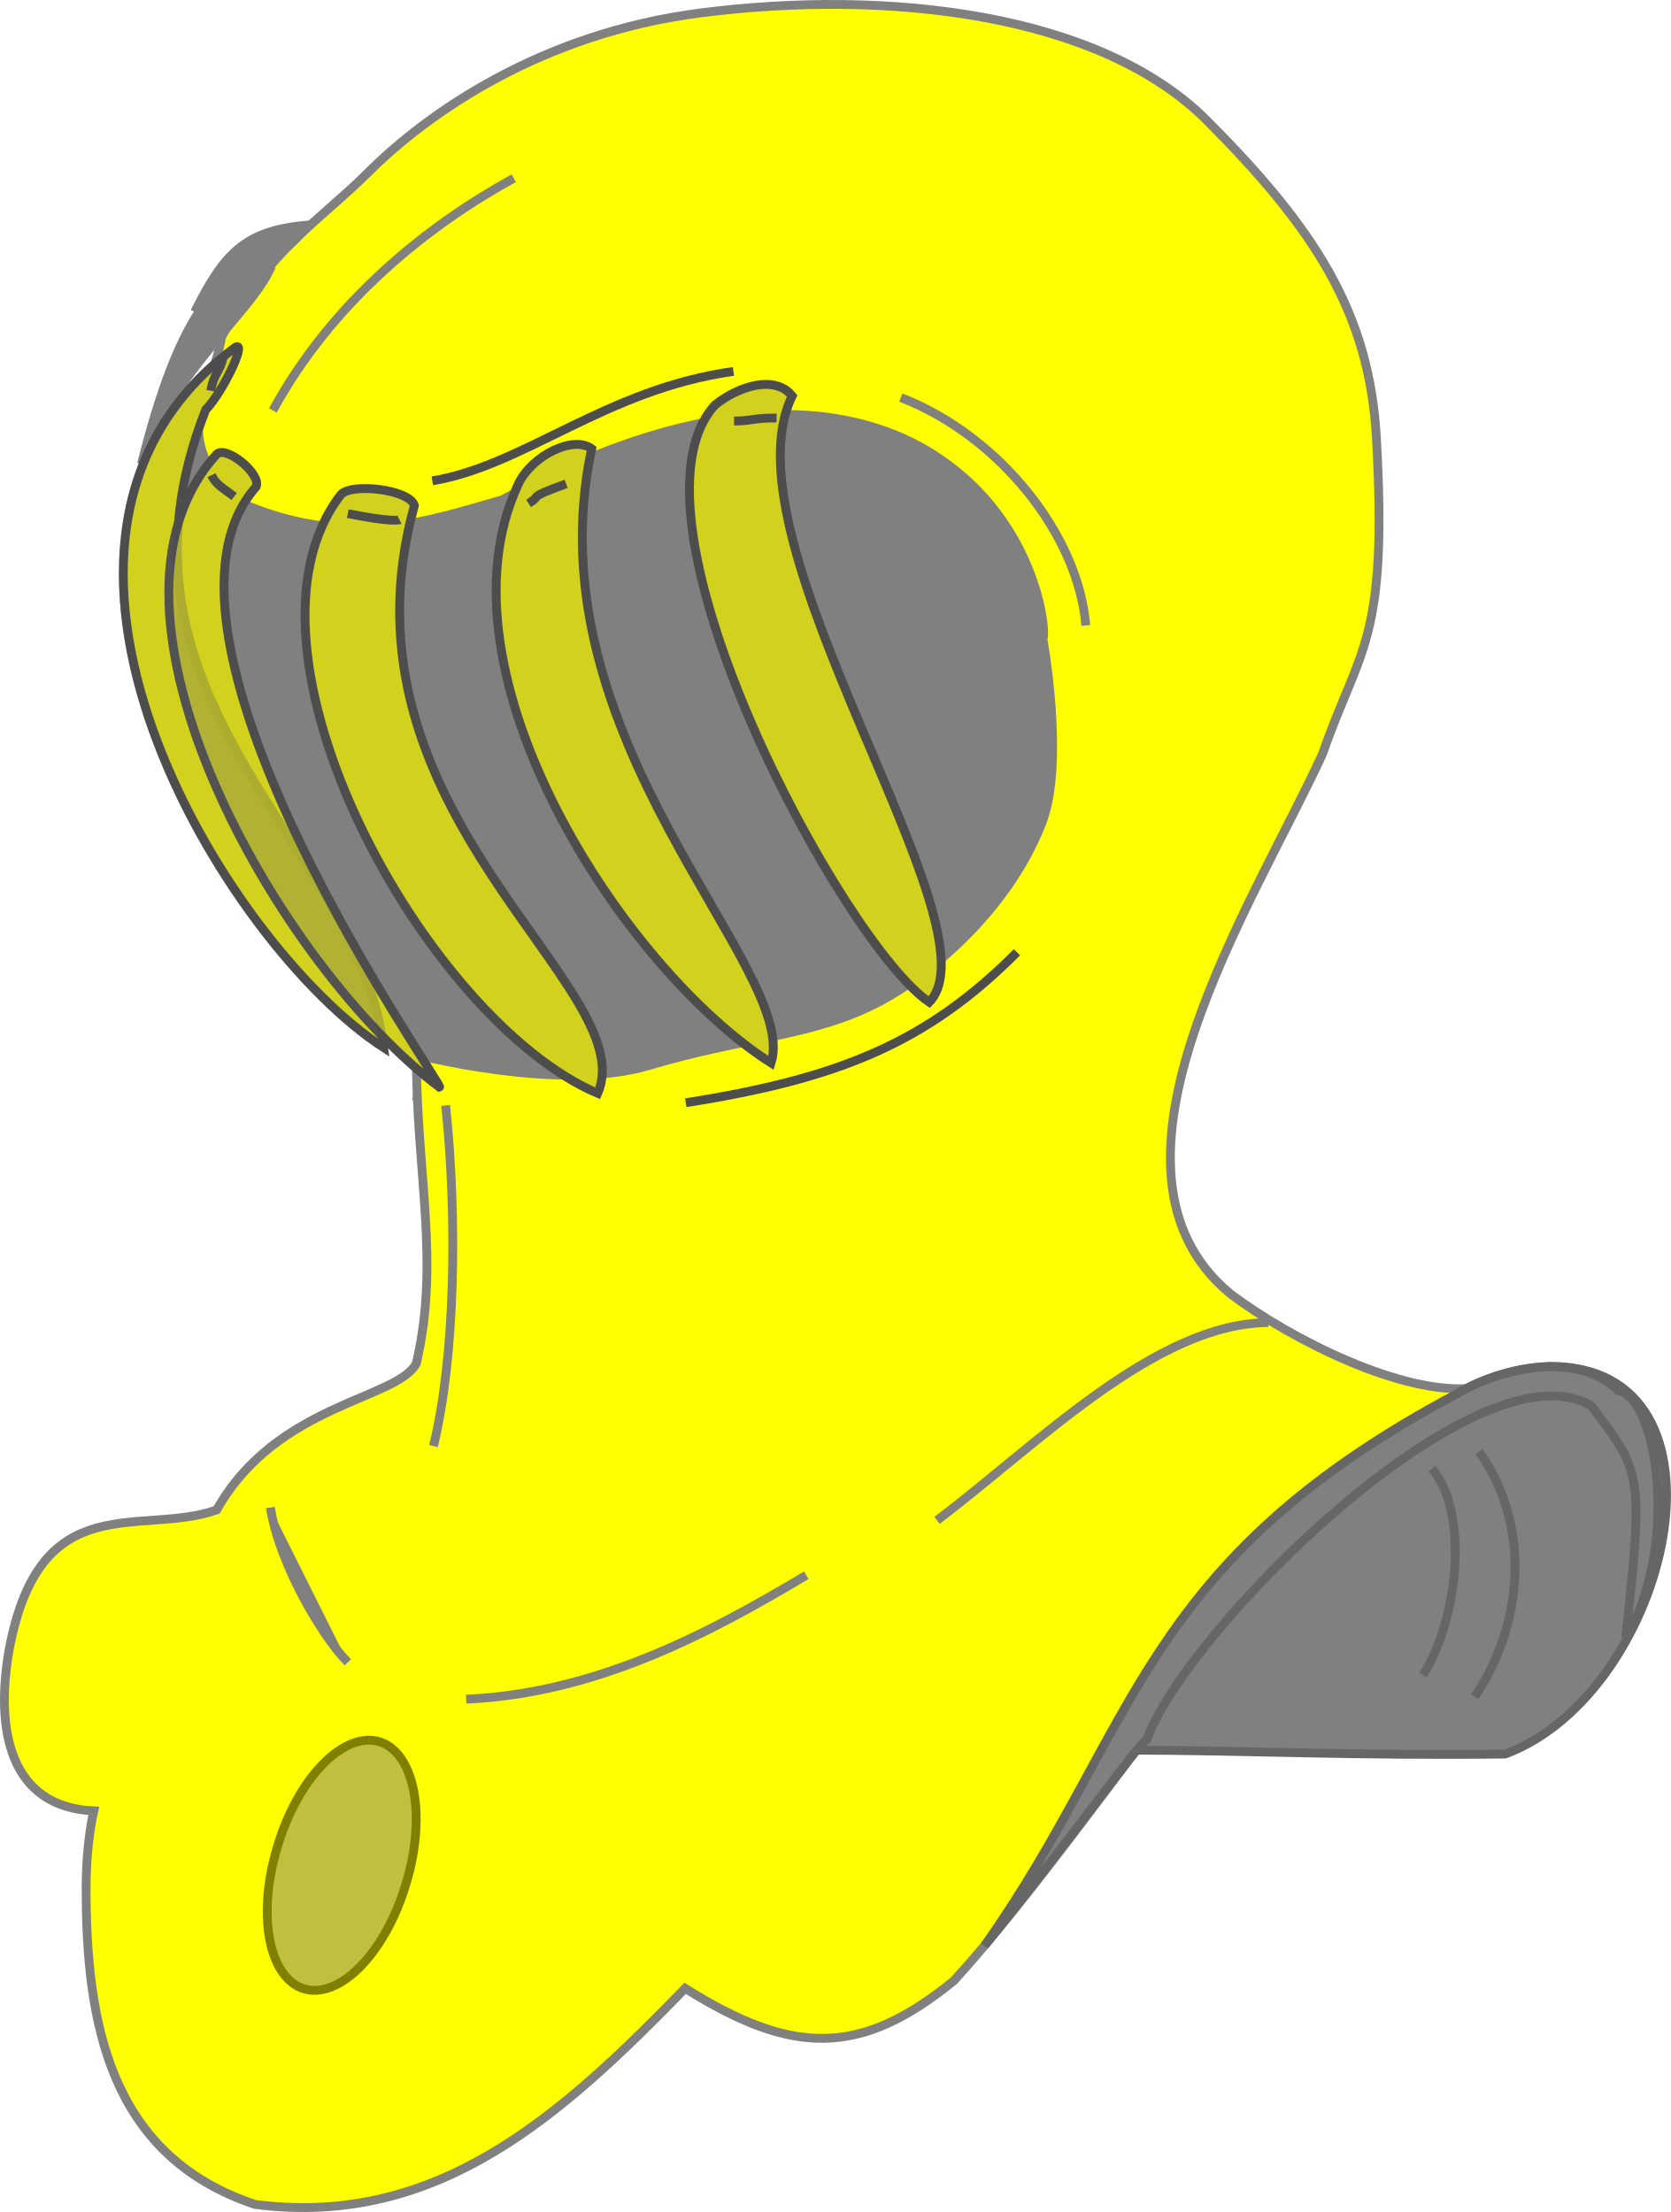
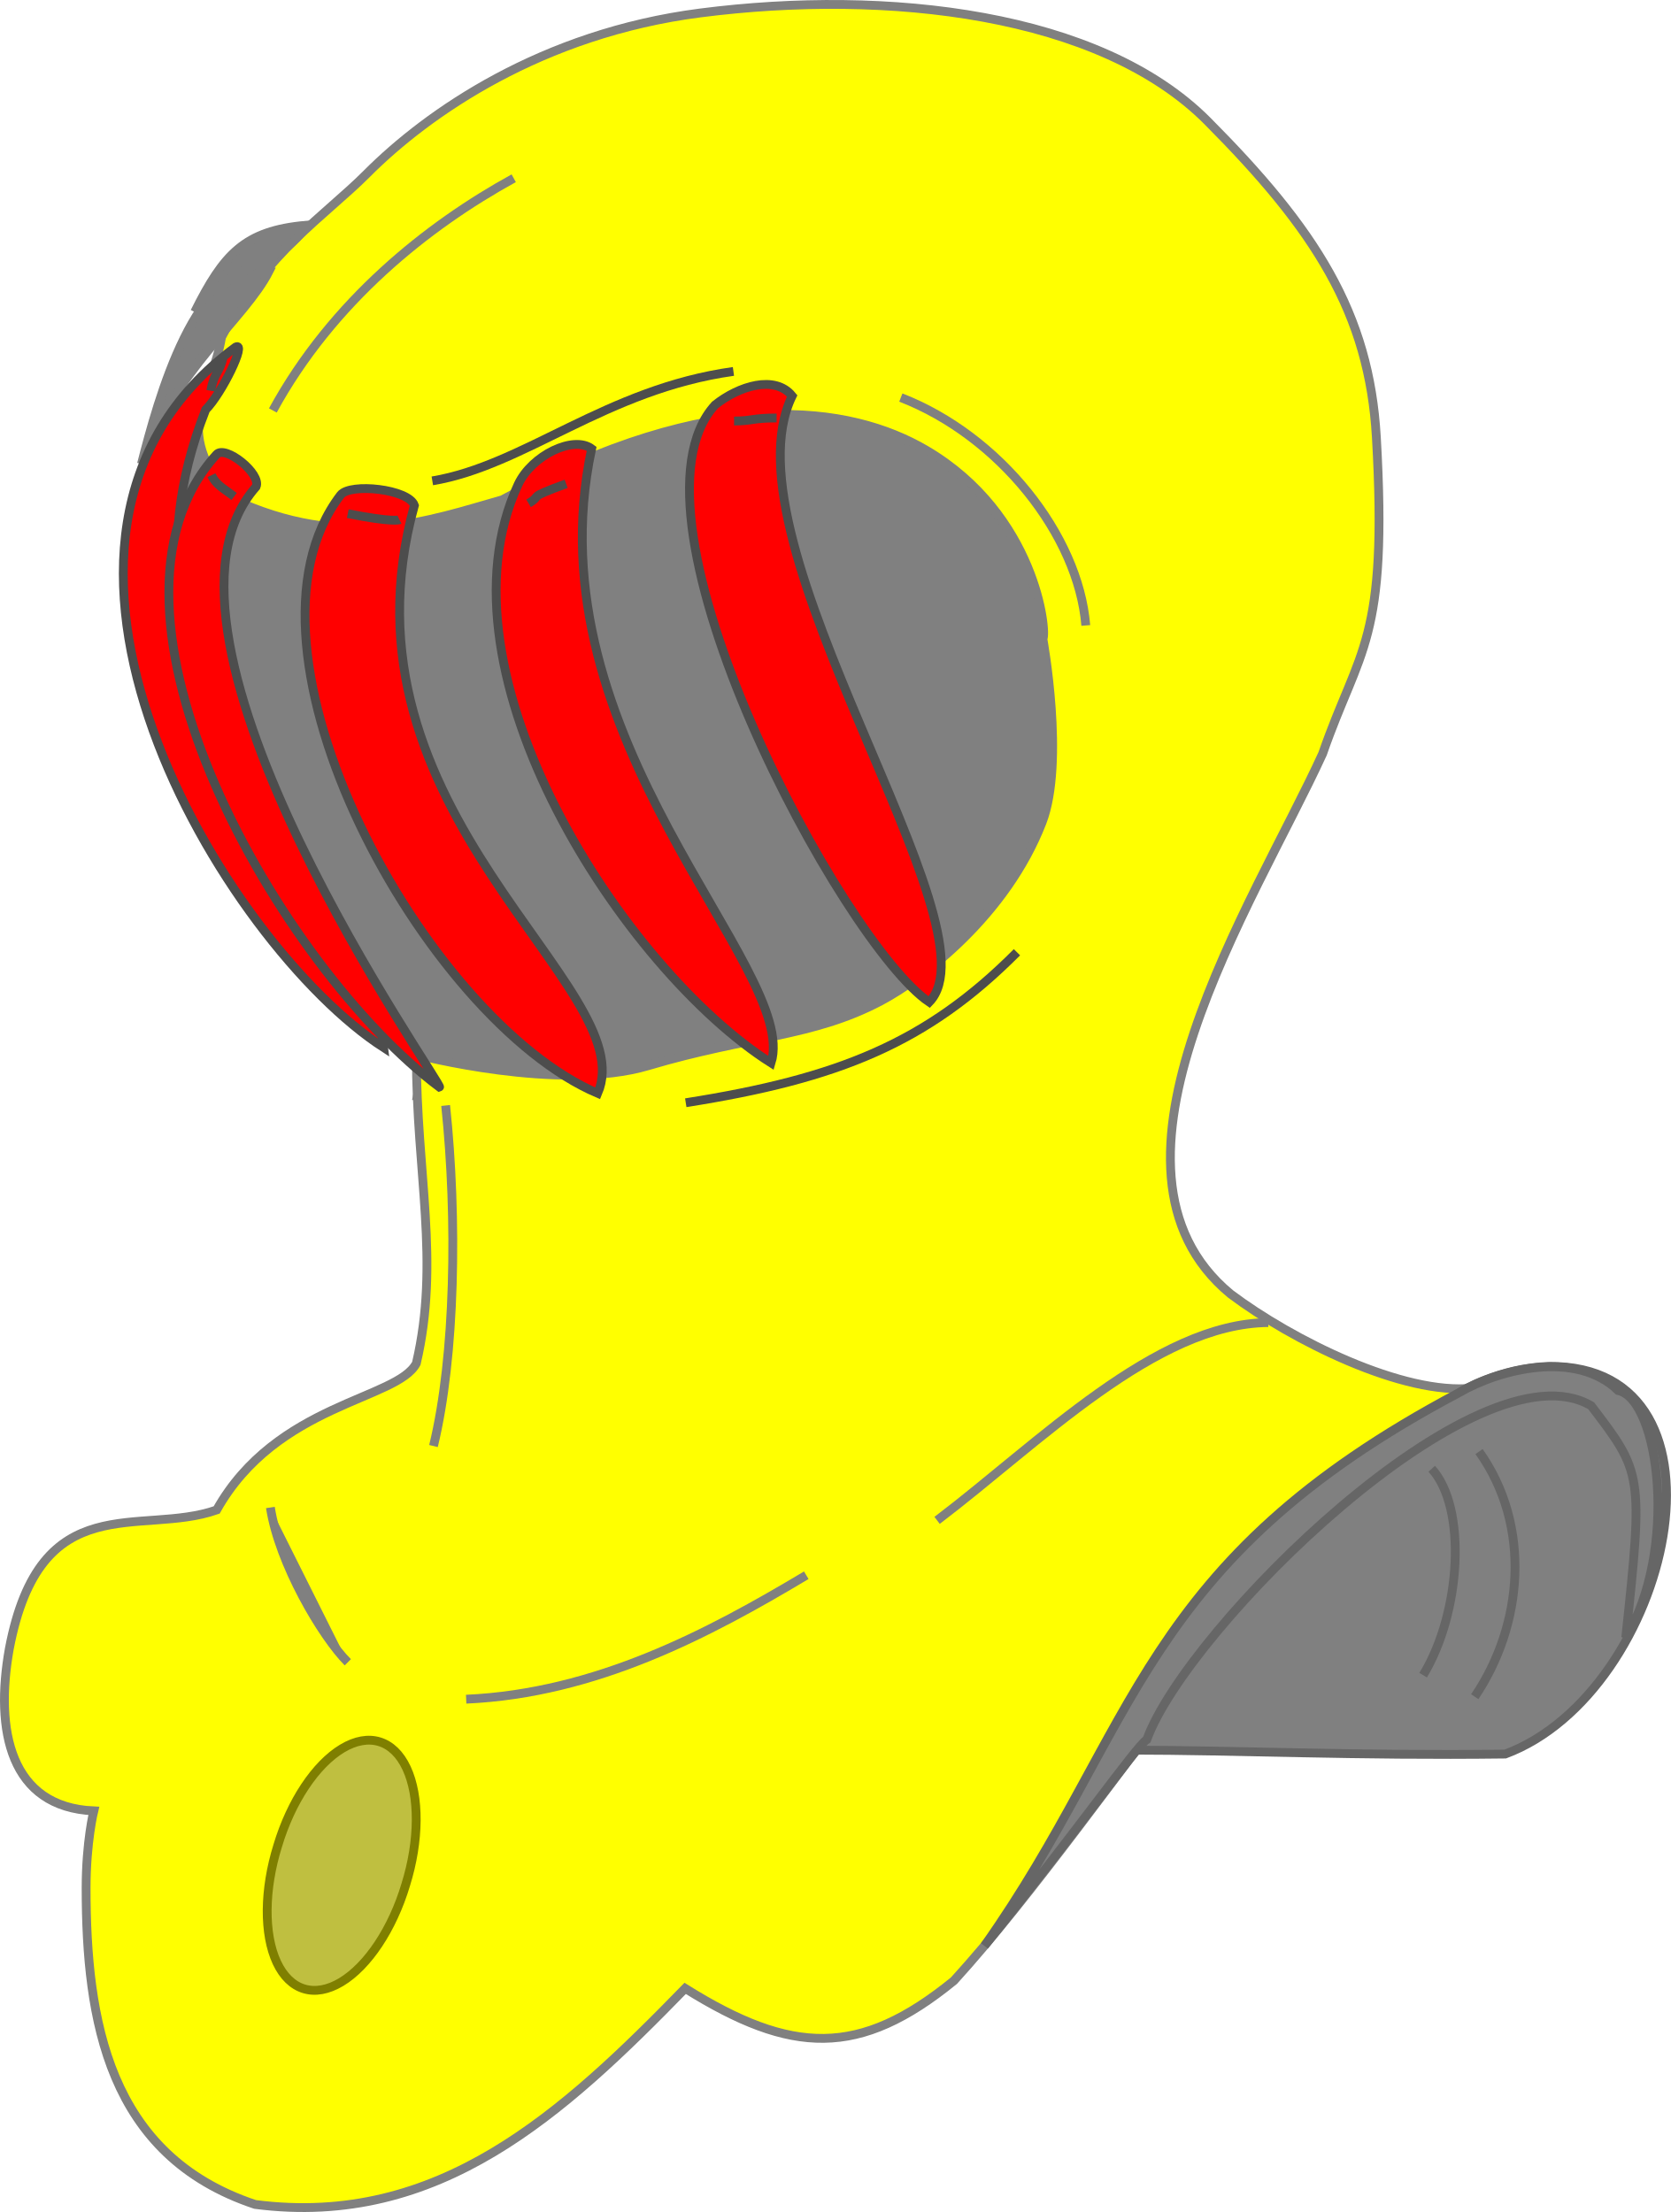
<svg xmlns="http://www.w3.org/2000/svg" xmlns:xlink="http://www.w3.org/1999/xlink" version="1.1" width="491.823" height="651.269" id="svg6884">
  <defs id="defs6886">
    <linearGradient x1="371.143" y1="434.438" x2="432.068" y2="434.438" id="linearGradient4061-8-5" xlink:href="#radialGradient5897-3-0" gradientUnits="userSpaceOnUse" />
    <radialGradient cx="244.555" cy="159.161" r="136.727" fx="244.555" fy="159.161" id="radialGradient5897-3-0" gradientUnits="userSpaceOnUse" gradientTransform="matrix(1,0,0,0.7583,0,112.573)">
      <stop id="stop5903-5-5" style="stop-color:#d49e00;stop-opacity:1" offset="0" />
      <stop id="stop4026-6-8" style="stop-color:#e9c034;stop-opacity:1" offset="0.5" />
      <stop id="stop5907-2-1" style="stop-color:#ffe268;stop-opacity:1" offset="1" />
    </radialGradient>
    <linearGradient x1="371.143" y1="434.438" x2="432.068" y2="434.438" id="linearGradient4063-6-6" xlink:href="#radialGradient5897-3-0" gradientUnits="userSpaceOnUse" />
    <linearGradient x1="371.143" y1="434.438" x2="432.068" y2="434.438" id="linearGradient3280" xlink:href="#radialGradient5897-3-0" gradientUnits="userSpaceOnUse" />
    <linearGradient x1="371.143" y1="434.438" x2="432.068" y2="434.438" id="linearGradient3290" xlink:href="#radialGradient5897-3-0" gradientUnits="userSpaceOnUse" />
    <linearGradient x1="371.143" y1="434.438" x2="432.068" y2="434.438" id="linearGradient3419" xlink:href="#radialGradient5897-3-0" gradientUnits="userSpaceOnUse" />
    <linearGradient x1="371.143" y1="434.438" x2="432.068" y2="434.438" id="linearGradient3429" xlink:href="#radialGradient5897-3-0" gradientUnits="userSpaceOnUse" />
    <linearGradient x1="371.143" y1="434.438" x2="432.068" y2="434.438" id="linearGradient3557" xlink:href="#radialGradient5897-3-0" gradientUnits="userSpaceOnUse" />
    <linearGradient x1="371.143" y1="434.438" x2="432.068" y2="434.438" id="linearGradient3567" xlink:href="#radialGradient5897-3-0" gradientUnits="userSpaceOnUse" />
  </defs>
  <g transform="translate(-48.37418,-295.9789)" id="layer1">
    <g transform="matrix(0.6664342,0,0,0.6664342,44.70329,268.7886)" id="layer1-8">
      <g transform="matrix(3.897337,0,0,3.897337,-109.5481,94.16507)" id="g6128" style="display:inline">
        <path d="m 76.516,109.515 c 10.34,2.068 18.612,2.068 22.059,2.068 3.447,0 11.719,-1.379 17.923,-3.447 6.204,-2.068 13.787,-1.379 18.612,-6.204 4.825,-4.825 11.719,-8.961 13.787,-14.476 2.068,-5.515 2.757,-6.204 3.447,-11.029 0.689,-4.825 -0.689,-19.301 -2.068,-25.505 -1.379,-6.204 -8.272,-16.544 -13.787,-18.612 -5.515,-2.068 -14.476,-3.447 -18.612,-3.447 -4.136,0 -13.787,3.447 -19.301,5.515 -5.515,2.068 -8.272,4.825 -11.029,6.204 -2.757,1.379 -4.136,2.757 -7.583,2.757 -3.447,0 -11.719,0 -15.855,-2.757 -4.136,-2.757 -6.893,-1.379 -7.583,-6.893 -0.689,-5.515 -1.379,-6.204 0,-9.651 1.379,-3.447 3.447,-6.204 5.515,-8.961" id="path5195" style="fill:none;stroke:#808080;stroke-width:3;stroke-linecap:butt;stroke-linejoin:miter;stroke-opacity:1;display:inline" />
        <g transform="translate(28.26269,14.47601)" id="g3826" style="stroke:#000000;stroke-width:1;stroke-opacity:1">
          <path d="m 38.237,8.184 -15.11,7.799 -4.387,8.286 -2.437,8.286 0.487,10.236 9.261,19.985 10.236,17.06 20.472,21.447 65.316,-5.362 c 0,0 7.799,-42.894 7.311,-46.306 C 128.9,46.203 100.629,0.385 100.629,0.385 L 58.222,7.209 38.237,8.184 z" id="path3142" style="fill:#808080;fill-rule:evenodd;stroke:#808080;stroke-width:1;stroke-linecap:butt;stroke-linejoin:miter;stroke-opacity:1;display:inline" />
          <path d="m 48.44,91.385 c 0,0 16.156,4.259 26.279,1.251 11.503,-3.418 18.568,-3.233 26.306,-7.311 4.825,-2.543 14.256,-9.759 18.319,-20.252 2.654,-6.855 0.097,-20.816 0.097,-20.816 C 119.941,43.522 118.668,30.172 106.192,22.846 97.605,17.804 82.106,15.398 58.185,28.484 50.046,30.787 40.361,34.448 27.406,28.32 20.493,20.284 25.275,16.63 26.366,10.049 31.372,0.48 38.12,-3.747 42.821,-8.467 c 6.922,-6.95 19.838,-15.925 37.822,-18.236 21.191,-2.723 45.258,0 57.443,12.246 12.185,12.246 18.341,21.739 19.148,35.864 1.328,23.251 -1.905,23.806 -6.092,35.864 -7.745,16.936 -27.643,46.99 -10.444,61.231 6.963,5.248 19.639,11.551 27.473,10.676 -17.352,8.194 -41.343,47.99 -58.805,67.175 -10.717,8.745 -18.411,8.411 -30.462,0.875 -13.816,14.189 -27.921,27.193 -48.739,24.492 -16.643,-5.546 -19.142,-20.876 -19.148,-35.864 0,-5.248 0.87,-8.747 0.87,-8.747 -9.497,-0.422 -11.225,-9.144 -9.574,-18.369 3.516,-18.543 14.864,-12.706 23.499,-15.745 6.791,-12.091 20.484,-12.494 22.629,-16.62 2.703,-11.558 0,-21.528 0,-34.989 z" id="path3631" style="fill:#ffff00;fill-opacity:1;fill-rule:evenodd;stroke:#808080;stroke-width:1;stroke-linecap:butt;stroke-linejoin:miter;stroke-opacity:1" />
-           <path d="M 91.032,16.715 C 82.871,33.466 114.77,76.992 106.563,85.429 96.784,78.818 70.738,30.384 82.292,17.736 c 2.694,-2.151 6.783,-3.437 8.74,-1.021 z" id="path3633" style="fill:#ffff00;fill-rule:evenodd;stroke:#4d4d4d;stroke-width:1;stroke-linecap:butt;stroke-linejoin:miter;stroke-opacity:1" />
-           <path d="m 68.305,22.699 c -7.065,33.022 23.648,58.927 20.335,69.623 C 72.109,81.829 50.005,48.218 59.976,26.752 c 1.546,-3.32 6.282,-5.584 8.329,-4.053 z" id="path3635" style="fill:#ffff00;fill-rule:evenodd;stroke:#4d4d4d;stroke-width:1;stroke-linecap:butt;stroke-linejoin:miter;stroke-opacity:1" />
-           <path d="m 39.87,27.928 c 1.092,-1.365 7.702,-0.666 8.349,1.19 -9.679,34.894 25.969,54.567 20.775,66.65 C 49.498,87.443 26.348,45.554 39.87,27.928 z" id="path3637" style="fill:#ffff00;fill-rule:evenodd;stroke:#4d4d4d;stroke-width:1;stroke-linecap:butt;stroke-linejoin:miter;stroke-opacity:1" />
          <path d="M 31.77,2.536 C 23.515,0.819 19.113,17.329 17.294,24.422 20.914,13.821 29.024,7.984 31.77,2.536 z" id="path3639" style="fill:#808080;fill-rule:evenodd;stroke:#808080;stroke-width:1;stroke-linecap:butt;stroke-linejoin:miter;stroke-opacity:1" />
          <path d="M 35.906,-2.634 C 28.944,-2.004 26.598,0.641 23.326,7.189 26.26,2.139 33.663,1.791 35.906,-2.634 z" id="path3641" style="fill:#808080;fill-rule:evenodd;stroke:#808080;stroke-width:1;stroke-linecap:butt;stroke-linejoin:miter;stroke-opacity:1" />
-           <path d="M 27.979,11.166 C -1.406,32.789 26.798,78.978 44.739,90.588 41.912,67.416 11.594,51.258 24.568,18.275 c 1.85,-1.862 4.689,-7.72 3.411,-7.109 z" id="path3647" style="fill:#ffff00;fill-rule:evenodd;stroke:#4d4d4d;stroke-width:1;stroke-linecap:butt;stroke-linejoin:miter;stroke-opacity:1;display:inline" />
-           <path d="m 25.798,23.35 c 0.981,-1.112 5.11,2.184 4.484,3.655 C 15.25,43.989 51.69,94.969 51.072,95.079 33.166,81.671 9.644,41.108 25.798,23.35 z" id="path3649" style="fill:#ffff00;fill-rule:evenodd;stroke:#4d4d4d;stroke-width:1;stroke-linecap:butt;stroke-linejoin:miter;stroke-opacity:1;display:inline" />
+           <g id="visor">
+             <path d="M 91.032,16.715 C 82.871,33.466 114.77,76.992 106.563,85.429 96.784,78.818 70.738,30.384 82.292,17.736 c 2.694,-2.151 6.783,-3.437 8.74,-1.021 z" id="path3633" style="fill:#ff0000;fill-rule:evenodd;stroke:#4d4d4d;stroke-width:1;stroke-linecap:butt;stroke-linejoin:miter;stroke-opacity:1" />
+             <path d="m 68.305,22.699 c -7.065,33.022 23.648,58.927 20.335,69.623 C 72.109,81.829 50.005,48.218 59.976,26.752 c 1.546,-3.32 6.282,-5.584 8.329,-4.053 z" id="path3635" style="fill:#ff0000;fill-rule:evenodd;stroke:#4d4d4d;stroke-width:1;stroke-linecap:butt;stroke-linejoin:miter;stroke-opacity:1" />
+             <path d="m 39.87,27.928 c 1.092,-1.365 7.702,-0.666 8.349,1.19 -9.679,34.894 25.969,54.567 20.775,66.65 C 49.498,87.443 26.348,45.554 39.87,27.928 z" id="path3637" style="fill:#ff0000;fill-rule:evenodd;stroke:#4d4d4d;stroke-width:1;stroke-linecap:butt;stroke-linejoin:miter;stroke-opacity:1" />
+             <path d="M 27.979,11.166 C -1.406,32.789 26.798,78.978 44.739,90.588 41.912,67.416 11.594,51.258 24.568,18.275 c 1.85,-1.862 4.689,-7.72 3.411,-7.109 z" id="path3647" style="fill:#ff0000;fill-rule:evenodd;stroke:#4d4d4d;stroke-width:1;stroke-linecap:butt;stroke-linejoin:miter;stroke-opacity:1;display:inline" />
+             <path d="m 25.798,23.35 c 0.981,-1.112 5.11,2.184 4.484,3.655 C 15.25,43.989 51.69,94.969 51.072,95.079 33.166,81.671 9.644,41.108 25.798,23.35 z" id="path3649" style="fill:#ff0000;fill-rule:evenodd;stroke:#4d4d4d;stroke-width:1;stroke-linecap:butt;stroke-linejoin:miter;stroke-opacity:1;display:inline" />
+           </g>
          <path d="m 51.761,97.147 c 1.35,12.792 1.097,28.448 -1.379,38.603" id="path3651" style="fill:none;stroke:#808080;stroke-width:1;stroke-linecap:butt;stroke-linejoin:miter;stroke-opacity:1" />
          <path d="m 176.79,126.721 c -5.674,0.198 -9.906,2.812 -9.906,2.812 -19.077,12.081 -30.291,23.669 -39.625,40.688 l 1.719,0 c 12.836,0.012 25.898,0.658 42.855,0.446 18.765,-6.978 27.267,-44.152 4.957,-43.946 z" id="path3653" style="fill:#808080;fill-rule:evenodd;stroke:#666666;stroke-width:1;stroke-linecap:butt;stroke-linejoin:miter;stroke-opacity:1" />
          <path d="m 166.571,129.721 c -36.178,19.17 -36.274,37.931 -53.743,62.678 10.255,-12.666 17.178,-22.591 18.395,-23.378 4.527,-12.539 37.544,-45.384 50.352,-37.837 5.771,7.576 5.926,7.676 3.92,26.274 5.972,-9.855 3.837,-26.992 -0.858,-28 -4.788,-4.627 -13.419,-2.447 -18.067,0.263 z" id="path3655" style="fill:#808080;fill-rule:evenodd;stroke:#666666;stroke-width:1;stroke-linecap:butt;stroke-linejoin:miter;stroke-opacity:1" />
          <path d="m 31.901,142.715 c 0.975,6.337 5.849,14.623 8.774,17.548" id="path3657" style="fill:#808080;fill-rule:evenodd;stroke:#808080;stroke-width:1;stroke-linecap:butt;stroke-linejoin:miter;stroke-opacity:1" />
          <path d="m 54.086,164.448 c 14.711,-0.66 27.475,-7.429 38.542,-14.052" id="path3659" style="fill:none;stroke:#808080;stroke-width:1;stroke-linecap:butt;stroke-linejoin:miter;stroke-opacity:1" />
          <path d="m 107.453,144.177 c 11.506,-8.719 24.723,-22.31 37.532,-22.422" id="path3661" style="fill:none;stroke:#808080;stroke-width:1;stroke-linecap:butt;stroke-linejoin:miter;stroke-opacity:1" />
          <path d="m 168.869,136.378 c 5.986,8.42 5.004,19.669 -0.487,27.784" id="path3663" style="fill:#808080;fill-rule:evenodd;stroke:#666666;stroke-width:1;stroke-linecap:butt;stroke-linejoin:miter;stroke-opacity:1" />
          <path d="m 162.533,161.725 c 4.338,-7.152 4.969,-18.999 0.975,-23.397" id="path3665" style="fill:#808080;fill-rule:evenodd;stroke:#666666;stroke-width:1;stroke-linecap:butt;stroke-linejoin:miter;stroke-opacity:1" />
          <path d="m -77.205,64.708 a 7.583,14.476 0 1 1 -15.165,0 7.583,14.476 0 1 1 15.165,0 z" transform="matrix(0.956334,0.292277,-0.292277,0.956334,139.9796,146.1726)" id="path3824" style="fill:#808080;fill-opacity:1;fill-rule:nonzero;stroke:#000000;stroke-width:1;stroke-miterlimit:4;stroke-opacity:1;stroke-dasharray:none;opacity:0.5" />
-           <path style="fill:#666666;fill-rule:evenodd;stroke:#4d4d4d;stroke-width:1;stroke-linecap:butt;stroke-linejoin:miter;stroke-opacity:1;opacity:0.3" id="path2607" d="M 91.032,16.715 C 82.871,33.466 114.77,76.992 106.563,85.429 96.784,78.818 70.738,30.384 82.292,17.736 c 2.694,-2.151 6.783,-3.437 8.74,-1.021 z" />
-           <path style="fill:#666666;fill-rule:evenodd;stroke:#4d4d4d;stroke-width:1;stroke-linecap:butt;stroke-linejoin:miter;stroke-opacity:1;opacity:0.3" id="path2609" d="m 68.305,22.699 c -7.065,33.022 23.648,58.927 20.335,69.623 C 72.109,81.829 50.005,48.218 59.976,26.752 c 1.546,-3.32 6.282,-5.584 8.329,-4.053 z" />
-           <path style="fill:#666666;fill-rule:evenodd;stroke:#4d4d4d;stroke-width:1;stroke-linecap:butt;stroke-linejoin:miter;stroke-opacity:1;opacity:0.3" id="path2611" d="m 39.87,27.928 c 1.092,-1.365 7.702,-0.666 8.349,1.19 -9.679,34.894 25.969,54.567 20.775,66.65 C 49.498,87.443 26.348,45.554 39.87,27.928 z" />
-           <path style="fill:#666666;fill-rule:evenodd;stroke:#4d4d4d;stroke-width:1;stroke-linecap:butt;stroke-linejoin:miter;stroke-opacity:1;display:inline;opacity:0.3" id="path2613" d="M 27.979,11.166 C -1.406,32.789 26.798,78.978 44.739,90.588 41.912,67.416 11.594,51.258 24.568,18.275 c 1.85,-1.862 4.689,-7.72 3.411,-7.109 z" />
-           <path style="fill:#666666;fill-rule:evenodd;stroke:#4d4d4d;stroke-width:1;stroke-linecap:butt;stroke-linejoin:miter;stroke-opacity:1;display:inline;opacity:0.3" id="path2615" d="m 25.798,23.35 c 0.981,-1.112 5.11,2.184 4.484,3.655 C 15.25,43.989 51.69,94.969 51.072,95.079 33.166,81.671 9.644,41.108 25.798,23.35 z" />
        </g>
        <path d="m 68.933,44.533 c 5.17,1.034 5.859,0.689 5.859,0.689" id="path5203" style="fill:none;stroke:#4d4d4d;stroke-width:1px;stroke-linecap:butt;stroke-linejoin:miter;stroke-opacity:1" />
        <path d="m 89.42,43.367 c 1.723,-1.034 -0.458,-0.482 4.259,-2.219" id="path5205" style="fill:none;stroke:#4d4d4d;stroke-width:1px;stroke-linecap:butt;stroke-linejoin:miter;stroke-opacity:1" />
        <path d="m 112.706,34.033 c 2.068,0 2.068,-0.345 4.825,-0.345" id="path5207" style="fill:none;stroke:#4d4d4d;stroke-width:1px;stroke-linecap:butt;stroke-linejoin:miter;stroke-opacity:1" />
        <path d="m 53.483,40.177 c 0.526,1.072 1.198,1.379 2.576,2.413" id="path5209" style="fill:none;stroke:#4d4d4d;stroke-width:1px;stroke-linecap:butt;stroke-linejoin:miter;stroke-opacity:1" />
        <path d="m 54.802,26.795 c -0.345,1.723 -1.043,1.74 -1.387,3.808" id="path5211" style="fill:none;stroke:#4d4d4d;stroke-width:1px;stroke-linecap:butt;stroke-linejoin:miter;stroke-opacity:1" />
        <path d="m 131.607,31.373 c 11.169,4.325 20.127,15.597 20.96,25.834" id="path5216" style="fill:none;stroke:#808080;stroke-width:1px;stroke-linecap:butt;stroke-linejoin:miter;stroke-opacity:1" />
        <path d="m 107.235,111.311 c 17.392,-2.741 27.334,-6.812 37.532,-17.06" id="path5218" style="fill:none;stroke:#4d4d4d;stroke-width:1px;stroke-linecap:butt;stroke-linejoin:miter;stroke-opacity:1" />
        <path d="M 60.442,32.835 C 67.175,20.481 77.994,11.867 87.738,6.513" id="path5222" style="fill:none;stroke:#808080;stroke-width:1px;stroke-linecap:butt;stroke-linejoin:miter;stroke-opacity:1" />
        <path d="M 78.515,40.818 C 88.975,39.07 98.192,30.427 112.637,28.41" id="path5224" style="fill:none;stroke:#4d4d4d;stroke-width:1px;stroke-linecap:butt;stroke-linejoin:miter;stroke-opacity:1" />
      </g>
    </g>
  </g>
  <rect transform="rotate(-3.914771)" y="34.334" x="-4.699" height="95.513" width="468.394" id="torse" style="opacity:0;fill:#808080;stroke:#808080;stroke-width:0.402" />
</svg>
